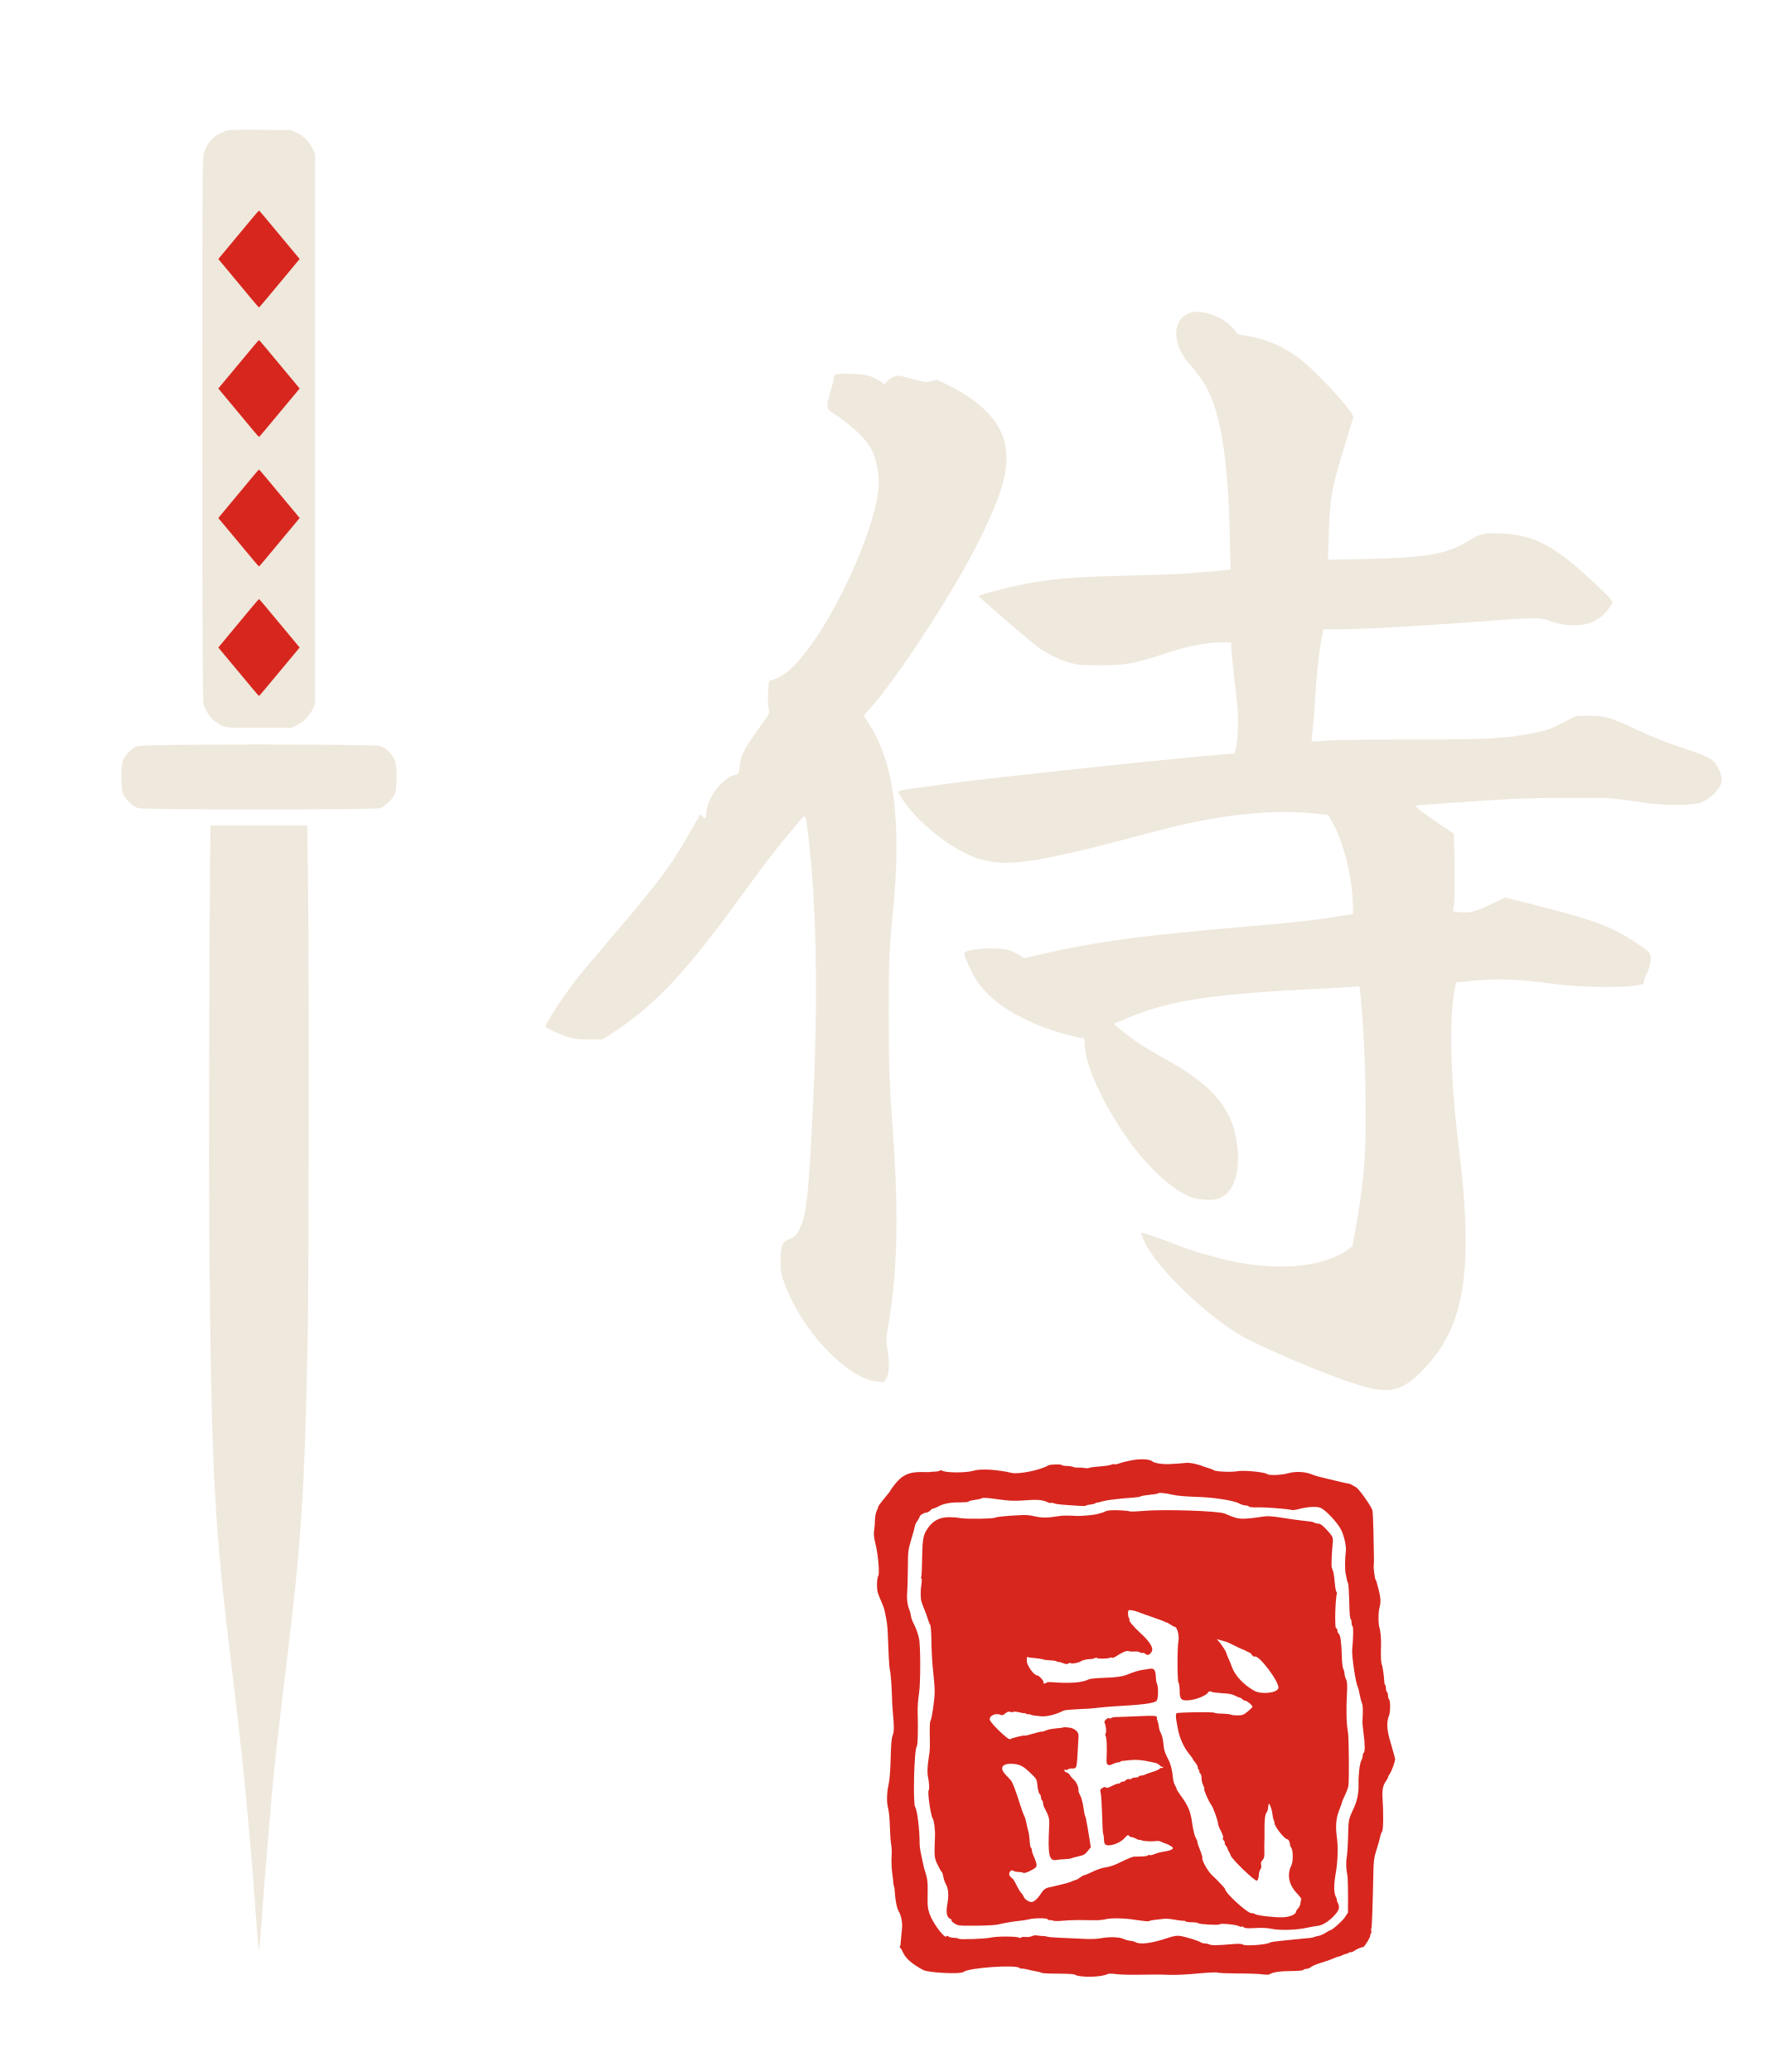
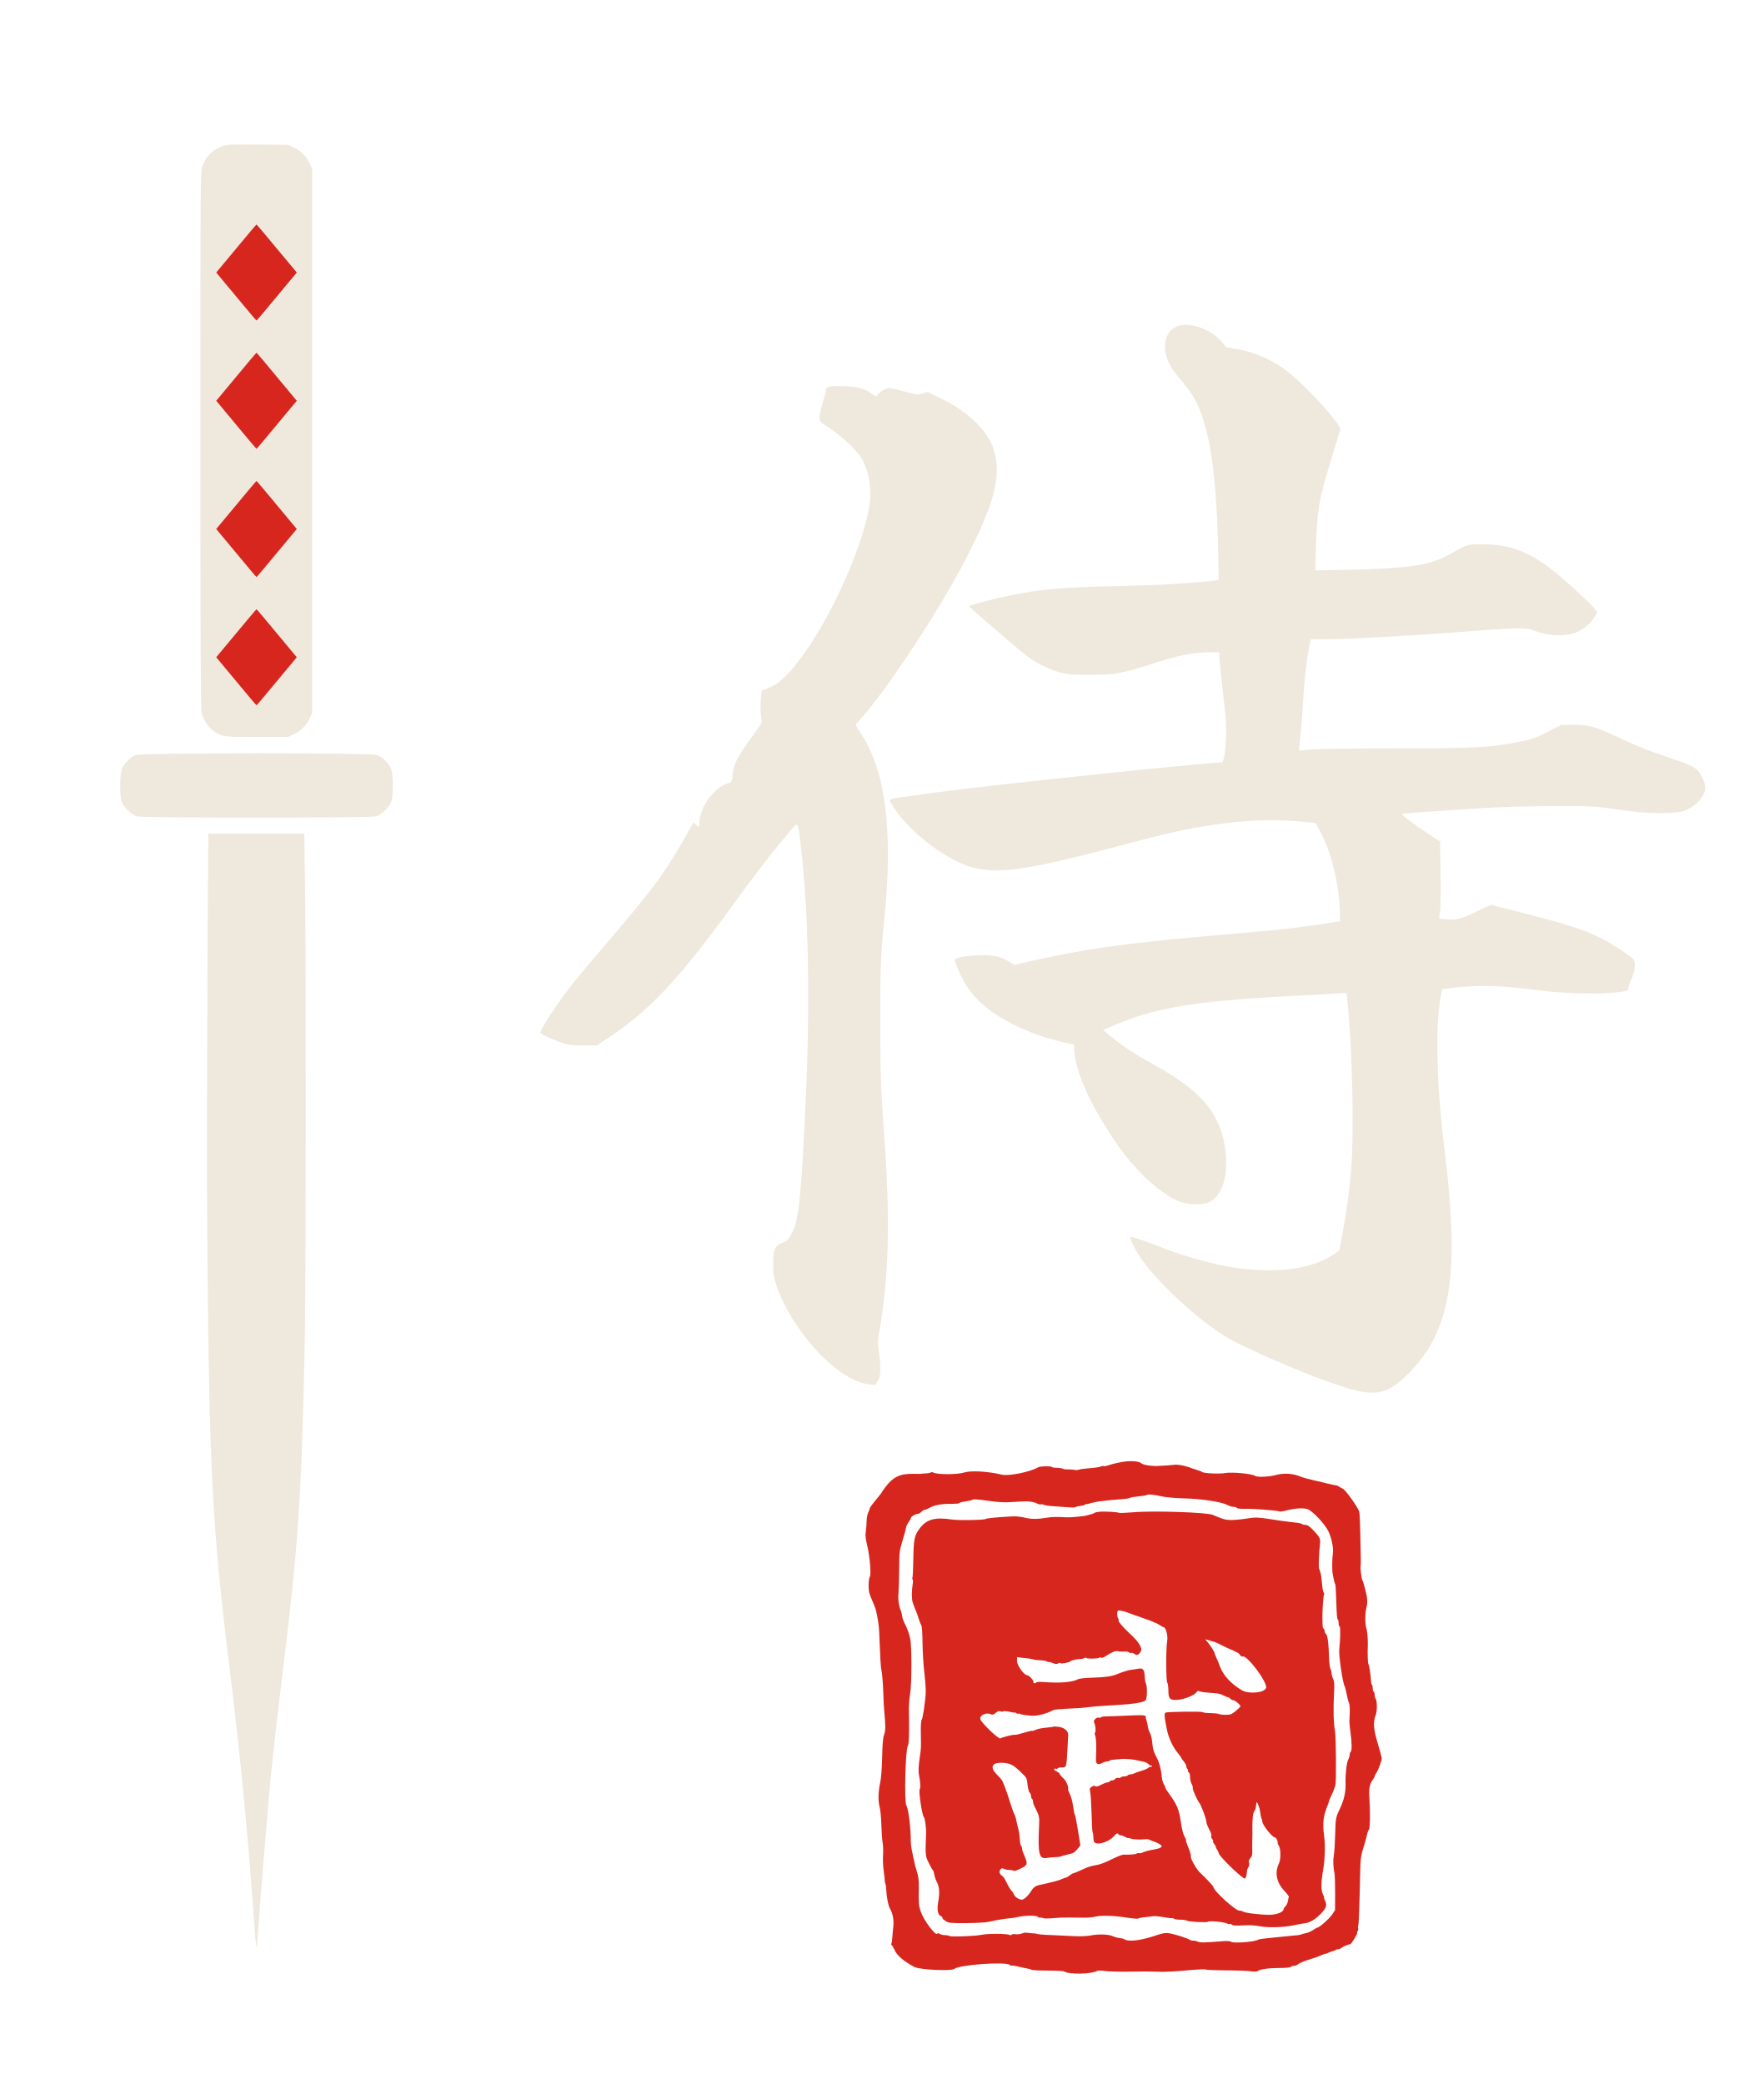
- <svg xmlns="http://www.w3.org/2000/svg" width="2.2in" height="2.56in" viewBox="0 0 1760 2048">
+ <svg xmlns="http://www.w3.org/2000/svg" width="2.2in" height="2.6in" viewBox="0 0 1760 2048">
  <g fill="#D7261E" transform="translate(0,2048) scale(0.1,-0.1)">
    <path d="M2347 18170 l-209 -250 209 -250 c114 -137 210 -250 213 -250 3 0 99 113 213 250 l209 250 -209 250 c-114 138 -210 250 -213 250 -3 0 -99 -112 -213 -250z" />
    <path d="M2347 16890 l-209 -250 209 -250 c114 -137 210 -250 213 -250 3 0 99 113 213 250 l209 250 -209 250 c-114 138 -210 250 -213 250 -3 0 -99 -112 -213 -250z" />
    <path d="M2347 15610 l-209 -250 209 -250 c114 -137 210 -250 213 -250 3 0 99 113 213 250 l209 250 -209 250 c-114 138 -210 250 -213 250 -3 0 -99 -112 -213 -250z" />
    <path d="M2347 14330 l-209 -250 209 -250 c114 -137 210 -250 213 -250 3 0 99 113 213 250 l209 250 -209 250 c-114 138 -210 250 -213 250 -3 0 -99 -112 -213 -250z" />
    <path d="M11230 6053 c-49 -6 -136 -25 -171 -39 -20 -7 -39 -10 -43 -7 -3 3 -18 1 -33 -5 -15 -6 -64 -13 -109 -16 -44 -3 -91 -9 -105 -14 -13 -5 -35 -6 -49 -2 -14 3 -41 5 -60 4 -19 -1 -39 1 -45 4 -10 7 -43 12 -85 13 -14 0 -29 4 -35 9 -11 9 -117 6 -133 -4 -75 -46 -293 -91 -364 -74 -139 33 -309 43 -376 21 -71 -22 -273 -22 -310 1 -7 4 -18 4 -24 -1 -7 -4 -31 -9 -53 -9 -22 -1 -42 -3 -45 -4 -3 -1 -36 -1 -74 0 -133 3 -203 -31 -280 -133 -20 -26 -36 -49 -36 -52 0 -3 -27 -37 -60 -77 -33 -39 -60 -77 -60 -83 0 -7 -7 -26 -15 -41 -8 -16 -15 -54 -16 -84 0 -30 -4 -77 -8 -104 -7 -39 -3 -72 17 -155 23 -99 37 -273 24 -296 -9 -14 -14 -56 -13 -100 1 -53 5 -69 36 -140 24 -54 37 -90 41 -115 3 -14 10 -50 16 -80 6 -30 13 -100 14 -155 6 -171 14 -319 19 -335 8 -27 17 -133 21 -245 1 -60 5 -132 8 -160 15 -168 15 -204 0 -247 -12 -31 -17 -93 -20 -228 -3 -118 -10 -212 -21 -260 -19 -89 -20 -178 -3 -240 7 -25 14 -101 16 -170 2 -69 7 -147 12 -175 6 -27 8 -86 5 -130 -3 -44 0 -114 6 -155 6 -41 11 -86 11 -99 0 -12 3 -27 6 -33 4 -5 8 -33 9 -61 4 -77 21 -161 38 -188 27 -45 40 -116 32 -182 -4 -34 -8 -83 -10 -108 -1 -26 -5 -52 -9 -57 -3 -6 -2 -13 4 -17 6 -3 17 -23 26 -43 24 -58 92 -117 200 -174 52 -28 369 -43 398 -19 50 41 511 74 553 40 7 -7 16 -10 19 -7 2 3 30 -1 62 -9 31 -8 73 -17 92 -20 19 -3 40 -8 45 -13 6 -4 79 -8 162 -8 84 0 159 -4 165 -9 49 -31 266 -28 328 6 8 4 44 4 80 -1 36 -5 128 -8 205 -7 182 3 221 3 335 -1 52 -2 175 4 273 14 98 9 184 13 190 9 7 -5 98 -8 202 -9 105 0 216 -4 247 -9 36 -5 62 -4 70 2 24 19 112 31 216 31 64 0 108 4 115 11 6 6 21 11 33 11 12 0 32 8 45 19 13 10 58 29 99 41 41 12 93 30 116 41 22 10 46 19 53 19 7 0 22 5 34 12 12 7 31 13 41 15 11 2 25 8 31 13 7 5 15 7 18 4 3 -3 18 3 34 14 27 19 67 35 88 37 13 0 76 106 70 116 -3 4 -1 10 4 14 5 3 8 15 6 27 -3 11 -2 25 1 30 5 8 12 201 19 533 2 121 7 164 25 220 24 76 38 126 46 165 3 13 10 31 16 38 12 14 14 183 4 327 -6 83 4 130 36 174 10 13 18 28 18 33 0 6 8 22 18 36 19 27 52 119 52 145 0 7 -18 74 -40 148 -43 141 -48 213 -19 284 14 36 13 145 -1 159 -5 5 -10 22 -10 37 0 15 -4 31 -10 34 -5 3 -10 19 -10 34 0 15 -3 31 -7 35 -5 4 -9 17 -9 29 -4 67 -18 163 -25 173 -8 10 -12 96 -8 199 2 54 -6 141 -15 165 -13 35 -13 156 0 200 15 52 12 102 -11 187 -9 32 -17 63 -19 70 -1 7 -5 15 -9 19 -7 8 -23 124 -18 139 2 6 2 39 2 75 -1 36 -3 153 -5 260 -2 107 -7 204 -11 215 -21 53 -135 212 -161 225 -16 8 -35 19 -43 24 -7 6 -19 11 -25 11 -6 0 -36 6 -66 13 -30 8 -102 24 -160 38 -58 13 -114 29 -125 34 -77 34 -171 41 -257 17 -66 -18 -185 -22 -203 -7 -24 20 -232 40 -294 28 -59 -11 -217 -4 -235 11 -6 5 -29 14 -51 20 -22 7 -47 15 -55 18 -18 8 -16 7 -65 21 -37 10 -93 17 -105 12 -6 -2 -136 -11 -175 -12 -68 -1 -138 12 -157 29 -19 17 -88 24 -158 16z m365 -348 c42 -10 130 -17 220 -20 170 -3 376 -35 433 -65 20 -11 49 -20 64 -20 15 0 30 -5 33 -11 4 -6 39 -10 89 -8 76 2 305 -16 335 -26 7 -3 31 0 53 5 100 28 195 33 234 15 53 -25 167 -148 201 -217 31 -63 53 -167 46 -216 -9 -63 -10 -173 -2 -214 15 -77 18 -88 25 -99 3 -6 8 -77 10 -158 5 -161 7 -187 17 -197 4 -4 7 -20 7 -35 0 -15 4 -30 10 -34 9 -5 7 -120 -4 -227 -6 -65 35 -341 56 -373 3 -6 12 -39 18 -75 7 -36 17 -74 23 -85 6 -11 9 -54 8 -95 -2 -41 -3 -84 -4 -95 0 -11 5 -58 11 -105 15 -104 15 -187 2 -195 -5 -3 -10 -16 -10 -28 0 -12 -6 -34 -14 -48 -17 -32 -30 -150 -27 -238 2 -83 -14 -161 -49 -236 -52 -113 -50 -105 -55 -285 -2 -80 -8 -169 -13 -197 -9 -52 -7 -114 7 -183 3 -19 6 -109 6 -200 l-1 -165 -32 -48 c-29 -41 -127 -127 -146 -127 -3 0 -23 -11 -44 -25 -20 -13 -52 -27 -71 -30 -19 -3 -39 -9 -44 -12 -5 -3 -26 -7 -46 -9 -20 -1 -58 -5 -86 -8 -27 -3 -104 -11 -170 -17 -66 -6 -124 -14 -130 -19 -29 -22 -248 -38 -270 -20 -8 7 -40 9 -87 5 -180 -15 -216 -15 -244 -4 -16 7 -37 11 -47 10 -10 -1 -28 4 -40 12 -26 16 -145 53 -203 62 -30 5 -59 0 -115 -18 -164 -56 -283 -71 -331 -41 -7 5 -28 9 -45 11 -18 1 -49 10 -69 19 -41 19 -145 22 -229 5 -27 -5 -90 -8 -140 -6 -49 3 -146 7 -215 10 -112 4 -175 10 -175 15 0 1 -23 4 -51 5 -28 2 -55 5 -60 6 -5 1 -22 -3 -38 -10 -16 -6 -44 -9 -62 -6 -18 2 -36 0 -39 -5 -4 -6 -12 -7 -18 -3 -24 15 -223 16 -287 1 -56 -12 -297 -21 -313 -11 -7 5 -29 9 -50 9 -20 1 -43 7 -51 13 -10 9 -16 9 -21 1 -16 -26 -135 132 -165 219 -21 60 -23 78 -20 242 1 72 -4 111 -18 155 -11 32 -25 86 -31 119 -7 33 -16 80 -22 105 -5 25 -9 61 -9 80 1 132 -24 333 -44 359 -23 30 -10 567 15 597 11 14 15 148 10 339 -2 50 4 133 13 185 16 96 16 478 0 546 -12 54 -33 111 -54 148 -11 21 -23 54 -26 74 -2 20 -9 46 -14 57 -19 45 -29 113 -23 170 3 33 6 141 7 240 1 173 2 184 34 290 19 61 34 119 35 130 1 11 12 34 25 52 12 17 22 36 22 41 0 14 46 42 68 42 10 0 27 9 37 20 10 11 24 20 31 20 7 0 30 9 50 20 49 28 123 42 216 40 42 0 79 3 82 8 3 6 32 13 63 17 32 4 63 11 70 17 8 6 61 3 155 -11 114 -16 164 -18 248 -12 135 11 192 7 235 -13 19 -10 40 -14 45 -11 5 3 18 1 29 -4 11 -6 64 -13 118 -16 54 -3 118 -8 143 -10 24 -2 49 -1 55 3 5 5 26 9 45 11 19 2 40 7 46 12 7 5 16 9 20 8 5 -1 16 0 24 4 17 6 87 21 110 23 8 0 35 4 60 7 25 4 85 9 134 12 49 3 94 9 100 14 6 5 46 12 88 16 43 4 80 10 82 13 6 11 74 5 151 -13z" />
    <path d="M10975 5552 c-22 -2 -44 -7 -50 -11 -9 -7 -31 -14 -85 -28 -35 -8 -158 -19 -195 -17 -98 6 -144 5 -205 -5 -88 -15 -151 -14 -219 3 -31 8 -83 13 -116 11 -136 -6 -261 -18 -270 -26 -14 -11 -270 -15 -335 -5 -168 26 -255 2 -323 -91 -52 -72 -58 -104 -62 -302 -1 -98 -5 -183 -9 -189 -3 -6 -2 -13 2 -16 5 -3 5 -26 0 -53 -10 -59 -10 -147 1 -176 5 -12 9 -25 10 -29 1 -4 10 -28 21 -53 10 -24 24 -64 31 -87 7 -24 17 -49 23 -57 7 -8 12 -78 13 -175 1 -89 9 -224 18 -300 9 -77 15 -165 14 -195 -2 -81 -29 -264 -41 -278 -6 -7 -9 -61 -8 -125 3 -159 3 -155 -10 -243 -14 -93 -16 -146 -6 -194 11 -53 14 -121 6 -126 -15 -9 20 -256 40 -280 12 -15 25 -111 22 -175 -8 -206 -7 -214 27 -283 18 -37 36 -69 41 -72 5 -3 11 -24 15 -47 4 -23 15 -55 25 -72 25 -46 30 -108 14 -197 -15 -85 -5 -132 31 -146 8 -3 12 -9 10 -14 -3 -4 11 -19 30 -31 35 -22 46 -23 213 -22 99 1 197 6 222 13 56 14 162 32 215 36 22 2 60 8 85 14 58 14 177 14 185 1 4 -6 14 -10 23 -9 10 1 25 -1 35 -6 10 -4 51 -4 90 0 40 4 110 7 157 7 47 -1 117 -2 155 -2 39 -1 88 4 110 9 60 16 197 12 317 -8 59 -9 111 -14 115 -10 5 4 35 11 68 14 33 3 74 8 90 10 17 1 63 -3 104 -11 40 -7 77 -11 82 -9 4 3 10 1 14 -5 3 -5 32 -10 64 -10 31 0 61 -4 67 -10 10 -10 202 -21 208 -11 9 13 162 -1 194 -18 11 -6 22 -8 25 -4 4 3 14 0 22 -7 12 -10 41 -11 113 -7 66 4 119 1 163 -8 80 -17 248 -12 344 10 39 8 89 18 112 20 51 6 118 50 172 113 42 48 46 75 20 123 -5 11 -7 19 -4 19 3 0 -2 14 -11 32 -21 41 -21 118 1 243 18 103 23 251 10 340 -16 116 -9 195 25 280 17 41 23 60 24 70 1 6 13 35 28 65 15 30 31 73 36 95 9 44 6 480 -4 535 -15 83 -19 216 -10 379 5 90 3 120 -9 144 -8 16 -15 41 -15 54 0 13 -5 34 -12 46 -6 12 -13 65 -14 117 -4 142 -14 217 -30 231 -8 6 -14 20 -14 30 0 10 -4 20 -9 24 -11 6 -11 11 -13 105 -1 79 9 231 17 238 2 3 1 10 -4 16 -5 6 -12 38 -15 71 -7 71 -13 118 -16 125 -2 3 -4 10 -5 15 -1 6 -6 18 -10 28 -7 16 -2 142 10 262 3 39 -7 58 -68 122 -36 38 -57 53 -76 53 -15 0 -31 4 -37 9 -5 6 -36 12 -69 15 -33 3 -91 11 -130 16 -264 40 -248 39 -357 23 -57 -9 -129 -15 -161 -14 -50 2 -77 10 -172 51 -61 26 -601 44 -798 26 -70 -6 -133 -8 -140 -5 -15 8 -138 15 -192 11z m285 -1009 c19 -8 82 -30 140 -50 58 -19 111 -40 118 -45 6 -6 12 -8 12 -5 0 4 16 -5 36 -18 20 -14 41 -25 46 -25 23 0 46 -86 37 -136 -14 -71 -12 -419 1 -419 5 0 11 -47 11 -85 0 -77 18 -93 97 -85 71 7 167 47 185 77 8 13 15 14 30 7 10 -6 58 -12 107 -15 65 -3 100 -9 127 -24 21 -11 43 -20 49 -20 6 0 17 -7 24 -15 7 -8 20 -15 29 -15 17 0 71 -45 71 -60 0 -5 -21 -26 -47 -47 -41 -34 -52 -38 -102 -38 -31 0 -61 4 -67 8 -7 4 -43 8 -80 9 -38 0 -74 4 -80 9 -13 10 -356 5 -373 -5 -11 -7 -10 -43 3 -106 3 -14 7 -37 10 -52 13 -80 58 -180 107 -240 21 -26 39 -50 39 -53 0 -4 11 -20 25 -37 14 -16 25 -38 25 -48 0 -10 5 -22 10 -25 6 -4 8 -10 5 -15 -3 -4 2 -13 9 -19 8 -7 14 -28 13 -49 0 -20 7 -51 16 -68 9 -17 14 -34 11 -37 -8 -7 45 -126 66 -152 19 -23 70 -161 70 -191 0 -11 13 -45 30 -76 18 -35 25 -60 19 -64 -6 -4 -4 -13 7 -25 9 -11 14 -22 11 -26 -4 -3 0 -14 9 -24 8 -9 16 -24 18 -32 1 -8 7 -21 13 -28 6 -8 14 -25 18 -39 10 -36 246 -263 260 -249 5 5 11 14 11 19 1 6 3 11 4 13 1 1 3 16 4 33 1 17 8 39 15 48 8 10 11 26 7 42 -5 19 -2 32 13 48 16 17 20 34 19 76 -1 30 -1 78 0 105 1 28 2 82 1 120 -1 92 6 152 20 169 7 8 14 27 15 43 2 15 4 32 5 38 3 27 32 -41 37 -87 3 -29 10 -61 15 -70 5 -9 8 -21 7 -25 -6 -28 99 -163 128 -163 11 0 28 -36 25 -54 -1 -4 5 -18 13 -30 19 -29 19 -136 1 -173 -45 -91 -27 -188 51 -273 30 -31 51 -60 47 -63 -3 -4 -7 -20 -8 -37 -2 -17 -12 -41 -24 -54 -12 -12 -21 -26 -21 -32 0 -28 -69 -55 -141 -55 -86 -1 -250 19 -264 32 -5 5 -20 9 -35 9 -41 0 -259 199 -260 237 0 8 -71 84 -131 140 -39 36 -101 146 -94 166 3 7 -8 45 -24 84 -16 39 -27 73 -25 76 3 2 -4 20 -15 39 -13 21 -26 75 -36 143 -17 123 -38 174 -117 282 -21 28 -38 56 -38 62 0 7 -7 22 -16 36 -8 13 -17 43 -19 67 -6 75 -23 143 -48 190 -28 53 -39 83 -43 118 -8 80 -14 108 -29 138 -10 18 -19 48 -20 65 -2 18 -8 44 -14 60 -6 15 -8 27 -5 27 4 0 2 6 -4 13 -8 9 -47 10 -174 4 -89 -4 -187 -8 -215 -8 -29 0 -55 -5 -59 -10 -3 -5 -10 -7 -15 -3 -19 11 -60 -25 -51 -44 14 -27 21 -87 12 -102 -5 -8 -6 -18 -3 -24 13 -20 17 -126 11 -235 -4 -57 15 -71 62 -47 18 9 41 16 50 16 9 0 20 3 24 7 3 4 14 8 24 8 9 1 44 5 77 8 54 6 123 0 195 -17 14 -3 37 -8 51 -11 15 -4 35 -15 44 -25 10 -11 22 -17 28 -13 6 3 7 1 3 -6 -4 -6 -11 -9 -16 -6 -4 3 -13 -1 -19 -9 -6 -7 -37 -21 -69 -30 -31 -10 -65 -21 -74 -27 -10 -5 -27 -9 -37 -9 -11 0 -23 -4 -26 -10 -3 -5 -19 -10 -35 -10 -16 0 -32 -5 -35 -10 -4 -6 -15 -8 -24 -5 -10 3 -24 -1 -31 -10 -7 -8 -21 -15 -31 -15 -10 0 -21 -4 -24 -10 -3 -5 -14 -10 -24 -10 -10 0 -38 -11 -63 -24 -32 -17 -49 -21 -56 -14 -8 8 -18 6 -36 -5 -22 -15 -23 -20 -16 -49 5 -18 11 -115 14 -214 2 -100 7 -187 11 -194 4 -6 7 -28 7 -48 0 -20 5 -43 10 -49 27 -33 142 2 192 57 29 33 37 36 47 24 6 -8 17 -13 23 -12 6 1 26 -6 44 -15 17 -10 32 -15 32 -13 0 3 11 1 25 -4 25 -10 98 -13 145 -7 14 2 32 0 40 -4 14 -7 48 -21 60 -24 3 0 20 -9 39 -19 46 -24 26 -43 -60 -57 -35 -5 -79 -17 -97 -25 -18 -9 -40 -13 -47 -10 -8 3 -17 1 -20 -4 -5 -7 -58 -12 -124 -11 -24 1 -50 -9 -166 -65 -38 -19 -92 -37 -120 -40 -27 -3 -77 -18 -110 -33 -66 -31 -94 -43 -112 -47 -7 -1 -24 -12 -39 -23 -15 -12 -31 -21 -36 -21 -6 0 -24 -7 -41 -15 -27 -12 -69 -24 -182 -50 -11 -3 -30 -7 -42 -9 -37 -7 -61 -25 -84 -63 -28 -45 -68 -82 -90 -83 -29 0 -69 25 -80 52 -6 15 -18 33 -26 39 -7 7 -28 41 -45 76 -17 36 -37 67 -45 70 -7 3 -18 14 -24 25 -14 26 16 64 37 47 7 -6 30 -11 51 -12 21 0 43 -4 49 -9 11 -8 87 25 119 52 18 15 14 41 -14 106 -12 25 -21 54 -21 64 0 9 -3 20 -7 24 -9 8 -12 27 -17 91 -2 28 -6 57 -9 65 -3 8 -11 42 -18 74 -6 33 -15 67 -19 75 -15 30 -28 66 -44 116 -46 148 -78 231 -95 249 -11 12 -34 37 -52 56 -62 66 -34 111 66 106 76 -4 107 -20 183 -93 59 -57 61 -59 67 -125 4 -37 13 -73 21 -79 8 -6 14 -22 14 -35 0 -12 5 -26 10 -29 6 -3 10 -15 10 -26 0 -10 4 -27 9 -37 54 -105 56 -113 51 -206 -13 -275 0 -333 73 -320 23 4 62 7 87 8 25 1 50 4 55 7 6 3 38 12 72 20 53 11 68 19 94 52 l31 38 -11 72 c-6 40 -16 97 -21 127 -6 30 -12 64 -14 75 -1 12 -5 26 -9 32 -4 6 -12 46 -18 90 -6 43 -20 95 -31 115 -10 21 -18 40 -18 43 7 28 -16 88 -44 113 -18 15 -35 36 -39 45 -4 10 -18 22 -32 27 -14 5 -25 15 -25 21 0 6 7 9 15 6 8 -4 17 -2 20 3 4 6 21 10 40 10 50 0 48 -8 60 210 3 52 6 103 6 113 1 39 -38 74 -91 81 -28 4 -54 5 -59 2 -4 -3 -38 -7 -75 -10 -36 -3 -80 -12 -97 -20 -18 -9 -35 -14 -38 -11 -4 2 -43 -7 -86 -20 -43 -13 -81 -22 -85 -20 -10 6 -131 -24 -146 -36 -14 -12 -187 152 -199 190 -13 41 60 75 107 50 12 -6 24 -2 45 15 21 18 33 21 50 15 12 -4 25 -4 27 0 3 5 30 3 61 -4 30 -7 55 -11 55 -8 0 3 6 0 13 -6 8 -6 17 -8 20 -5 3 3 11 2 18 -2 7 -4 27 -9 44 -11 16 -2 46 -5 65 -7 55 -6 152 18 223 56 11 5 74 11 140 14 67 2 156 8 197 14 41 5 120 12 175 15 264 14 379 29 407 53 18 15 20 145 3 173 -4 6 -9 35 -10 65 -3 70 -18 88 -65 79 -19 -4 -48 -8 -65 -10 -27 -2 -92 -22 -150 -46 -50 -20 -109 -29 -231 -33 -73 -2 -140 -9 -150 -14 -65 -34 -183 -43 -367 -29 -26 2 -50 0 -53 -4 -3 -5 -12 -9 -20 -9 -8 0 -13 4 -10 9 9 13 -43 71 -62 71 -32 1 -102 98 -102 141 l0 40 43 -6 c23 -3 59 -7 79 -9 20 -3 41 -7 46 -10 4 -2 33 -6 63 -7 30 -1 59 -6 65 -11 7 -5 16 -7 20 -6 5 2 24 -4 43 -11 26 -11 38 -12 52 -3 10 6 21 8 23 3 7 -10 84 5 101 19 12 10 70 23 99 22 11 -1 27 3 37 9 10 5 20 5 23 1 6 -10 108 -8 124 2 7 4 17 4 22 1 6 -4 23 1 38 11 63 42 108 61 127 54 11 -4 37 -5 59 -4 22 2 45 -1 52 -7 7 -6 19 -9 26 -6 7 2 21 -3 31 -11 21 -19 45 -8 63 27 17 34 -23 98 -115 181 -70 64 -123 130 -105 130 5 0 3 5 -4 12 -12 12 -17 70 -6 81 8 8 60 -2 104 -20z m851 -288 c9 -2 25 -8 35 -13 65 -33 138 -67 143 -67 3 -1 17 -7 31 -15 14 -8 28 -14 32 -15 4 0 15 -10 23 -23 9 -12 21 -20 26 -16 40 24 252 -259 235 -313 -15 -48 -169 -63 -238 -25 -107 61 -190 149 -222 238 -9 27 -26 67 -37 90 -10 23 -19 45 -19 50 0 10 -47 81 -73 111 l-20 22 34 -10 c19 -5 41 -12 50 -14z" />
  </g>
  <g fill="#EFE8DC" transform="translate(0,2048) scale(0.1,-0.1)">
    <path d="M2216 19180 c-102 -40 -158 -97 -196 -199 -20 -50 -20 -97 -20 -2732 0 -1989 3 -2692 12 -2727 15 -61 69 -143 116 -175 89 -62 89 -62 432 -62 l315 0 56 26 c71 33 125 87 158 158 l26 56 0 2715 0 2715 -26 56 c-33 71 -87 125 -158 158 l-56 26 -305 2 c-281 2 -309 1 -354 -17z m547 -1021 l199 -239 -199 -239 c-109 -132 -200 -240 -203 -240 -3 0 -94 108 -203 240 l-199 239 199 239 c109 132 200 240 203 240 3 0 94 -108 203 -240z m0 -1280 l199 -239 -199 -239 c-109 -132 -200 -240 -203 -240 -3 0 -94 108 -203 240 l-199 239 199 239 c109 132 200 240 203 240 3 0 94 -108 203 -240z m0 -1280 l199 -239 -199 -239 c-109 -132 -200 -240 -203 -240 -3 0 -94 108 -203 240 l-199 239 199 239 c109 132 200 240 203 240 3 0 94 -108 203 -240z m0 -1280 l199 -239 -199 -239 c-109 -132 -200 -240 -203 -240 -3 0 -94 108 -203 240 l-199 239 199 239 c109 132 200 240 203 240 3 0 94 -108 203 -240z" />
    <path d="M11757 17386 c-173 -64 -174 -309 -3 -500 35 -39 88 -106 118 -148 182 -253 267 -726 285 -1580 l6 -306 -34 -6 c-40 -6 -226 -22 -429 -36 -80 -6 -336 -15 -570 -20 -547 -13 -753 -31 -1065 -96 -158 -33 -396 -97 -393 -105 5 -13 503 -442 579 -498 95 -71 219 -133 329 -163 76 -21 106 -23 295 -23 256 0 327 13 644 116 234 77 400 109 564 109 l87 0 0 -45 c0 -25 11 -143 25 -262 14 -120 30 -265 36 -323 19 -176 -5 -470 -37 -470 -158 0 -2321 -227 -2819 -295 -137 -19 -305 -42 -372 -51 -84 -12 -123 -21 -123 -30 0 -7 23 -48 52 -91 163 -243 534 -521 779 -582 279 -70 568 -23 1683 275 641 171 1147 228 1613 182 l122 -12 44 -80 c112 -202 194 -535 200 -816 l2 -84 -140 -23 c-77 -13 -216 -32 -310 -43 -173 -21 -253 -28 -850 -80 -861 -76 -1284 -136 -1821 -261 l-132 -30 -47 30 c-26 17 -71 38 -99 48 -109 38 -447 15 -446 -31 1 -22 58 -155 93 -217 122 -217 357 -388 720 -523 99 -37 318 -96 356 -96 18 0 21 -6 21 -37 1 -220 165 -587 436 -974 184 -262 434 -490 612 -560 69 -27 204 -37 267 -19 159 45 235 268 190 563 -52 343 -249 569 -719 826 -172 94 -308 184 -420 276 l-78 65 48 21 c464 202 825 265 1844 319 206 10 412 22 456 25 l82 5 6 -53 c51 -439 72 -1313 41 -1711 -16 -201 -49 -441 -92 -669 l-26 -138 -60 -41 c-222 -151 -606 -196 -1037 -122 -199 34 -512 124 -683 196 -96 40 -299 109 -305 103 -8 -8 26 -88 64 -151 172 -286 678 -748 986 -901 407 -201 954 -421 1193 -479 232 -56 346 -20 533 168 425 428 514 989 357 2247 -76 611 -92 1217 -39 1501 l16 88 51 6 c312 39 517 34 937 -21 242 -31 626 -39 783 -14 82 12 87 15 87 37 0 14 11 47 25 75 31 60 47 141 39 186 -6 29 -21 44 -128 115 -248 166 -411 229 -954 367 l-353 90 -122 -58 c-179 -84 -215 -95 -309 -88 -44 3 -81 7 -84 9 -2 3 1 31 7 62 7 37 9 175 6 382 l-5 324 -138 91 c-130 86 -249 177 -241 185 4 5 321 28 747 55 255 16 451 22 755 23 428 1 399 3 775 -50 189 -27 471 -25 540 3 78 32 131 74 175 137 45 66 45 113 -1 204 -46 90 -82 110 -346 197 -166 55 -294 106 -443 175 -283 132 -326 145 -487 145 l-127 0 -113 -59 c-135 -70 -165 -81 -285 -106 -295 -61 -453 -70 -1307 -70 -418 0 -695 -4 -778 -11 -71 -7 -130 -10 -132 -8 -3 2 2 55 10 117 7 62 18 195 24 295 16 287 38 480 71 645 l10 52 162 0 c194 0 756 30 1212 64 751 57 762 57 876 15 119 -45 275 -52 380 -19 80 26 162 92 205 166 l26 43 -29 37 c-32 43 -230 227 -354 331 -265 220 -449 300 -721 310 -170 7 -201 0 -331 -78 -225 -132 -407 -162 -1066 -176 l-314 -6 6 214 c11 394 30 500 163 927 42 136 78 256 81 267 8 46 -323 412 -507 561 -161 130 -361 218 -555 245 -47 7 -85 15 -85 20 0 4 -23 33 -51 63 -104 114 -311 184 -422 142z" />
    <path d="M8285 16783 c-33 -5 -45 -18 -45 -49 0 -12 -13 -65 -30 -119 -44 -141 -41 -178 13 -211 154 -96 304 -229 369 -328 73 -113 109 -297 89 -454 -49 -383 -355 -1084 -657 -1507 -146 -205 -250 -304 -363 -346 l-58 -21 -7 -51 c-8 -74 -7 -185 3 -230 9 -37 7 -41 -72 -150 -170 -236 -201 -294 -213 -396 -9 -82 -13 -90 -42 -97 -140 -34 -292 -242 -292 -401 0 -39 -6 -41 -36 -12 l-22 21 -25 -44 c-268 -476 -342 -576 -907 -1238 -125 -146 -258 -305 -296 -355 -142 -183 -311 -445 -300 -464 10 -16 145 -77 226 -103 63 -19 95 -23 205 -22 l131 0 74 48 c435 281 733 594 1275 1341 252 347 388 523 566 732 102 120 89 132 119 -112 78 -642 97 -1533 52 -2530 -44 -974 -67 -1201 -133 -1341 -33 -70 -56 -93 -112 -114 -65 -24 -82 -68 -81 -210 0 -102 4 -125 32 -207 160 -468 623 -963 926 -989 l61 -6 25 38 c30 45 34 143 11 292 -12 76 -13 105 -3 160 103 560 119 1134 57 1987 -34 479 -40 629 -40 1160 0 543 4 640 40 1000 91 908 13 1502 -247 1887 -21 31 -38 60 -38 63 0 4 25 35 56 68 258 285 781 1081 1040 1582 293 568 363 841 280 1101 -62 194 -261 382 -554 522 l-102 49 -53 -14 c-48 -14 -58 -13 -132 7 -205 54 -195 53 -242 35 -23 -9 -53 -30 -65 -45 l-23 -29 -43 29 c-81 54 -146 72 -272 75 -63 2 -128 1 -145 -2z" />
    <path d="M1355 13104 c-55 -20 -121 -88 -140 -143 -19 -55 -21 -255 -3 -315 16 -55 99 -138 154 -154 60 -17 2328 -17 2388 0 55 16 138 99 154 154 18 60 16 261 -3 315 -21 58 -87 124 -144 144 -66 22 -2344 22 -2406 -1z" />
    <path d="M2080 12298 c-12 -1116 -18 -3299 -10 -4158 19 -2179 49 -2741 214 -4090 115 -933 185 -1655 248 -2538 12 -178 26 -315 29 -305 4 10 14 131 24 268 14 225 59 774 100 1245 23 267 80 776 141 1270 151 1226 184 1720 215 3230 12 602 15 3590 4 4503 l-8 597 -478 0 -479 0 0 -22z" />
  </g>
</svg>
